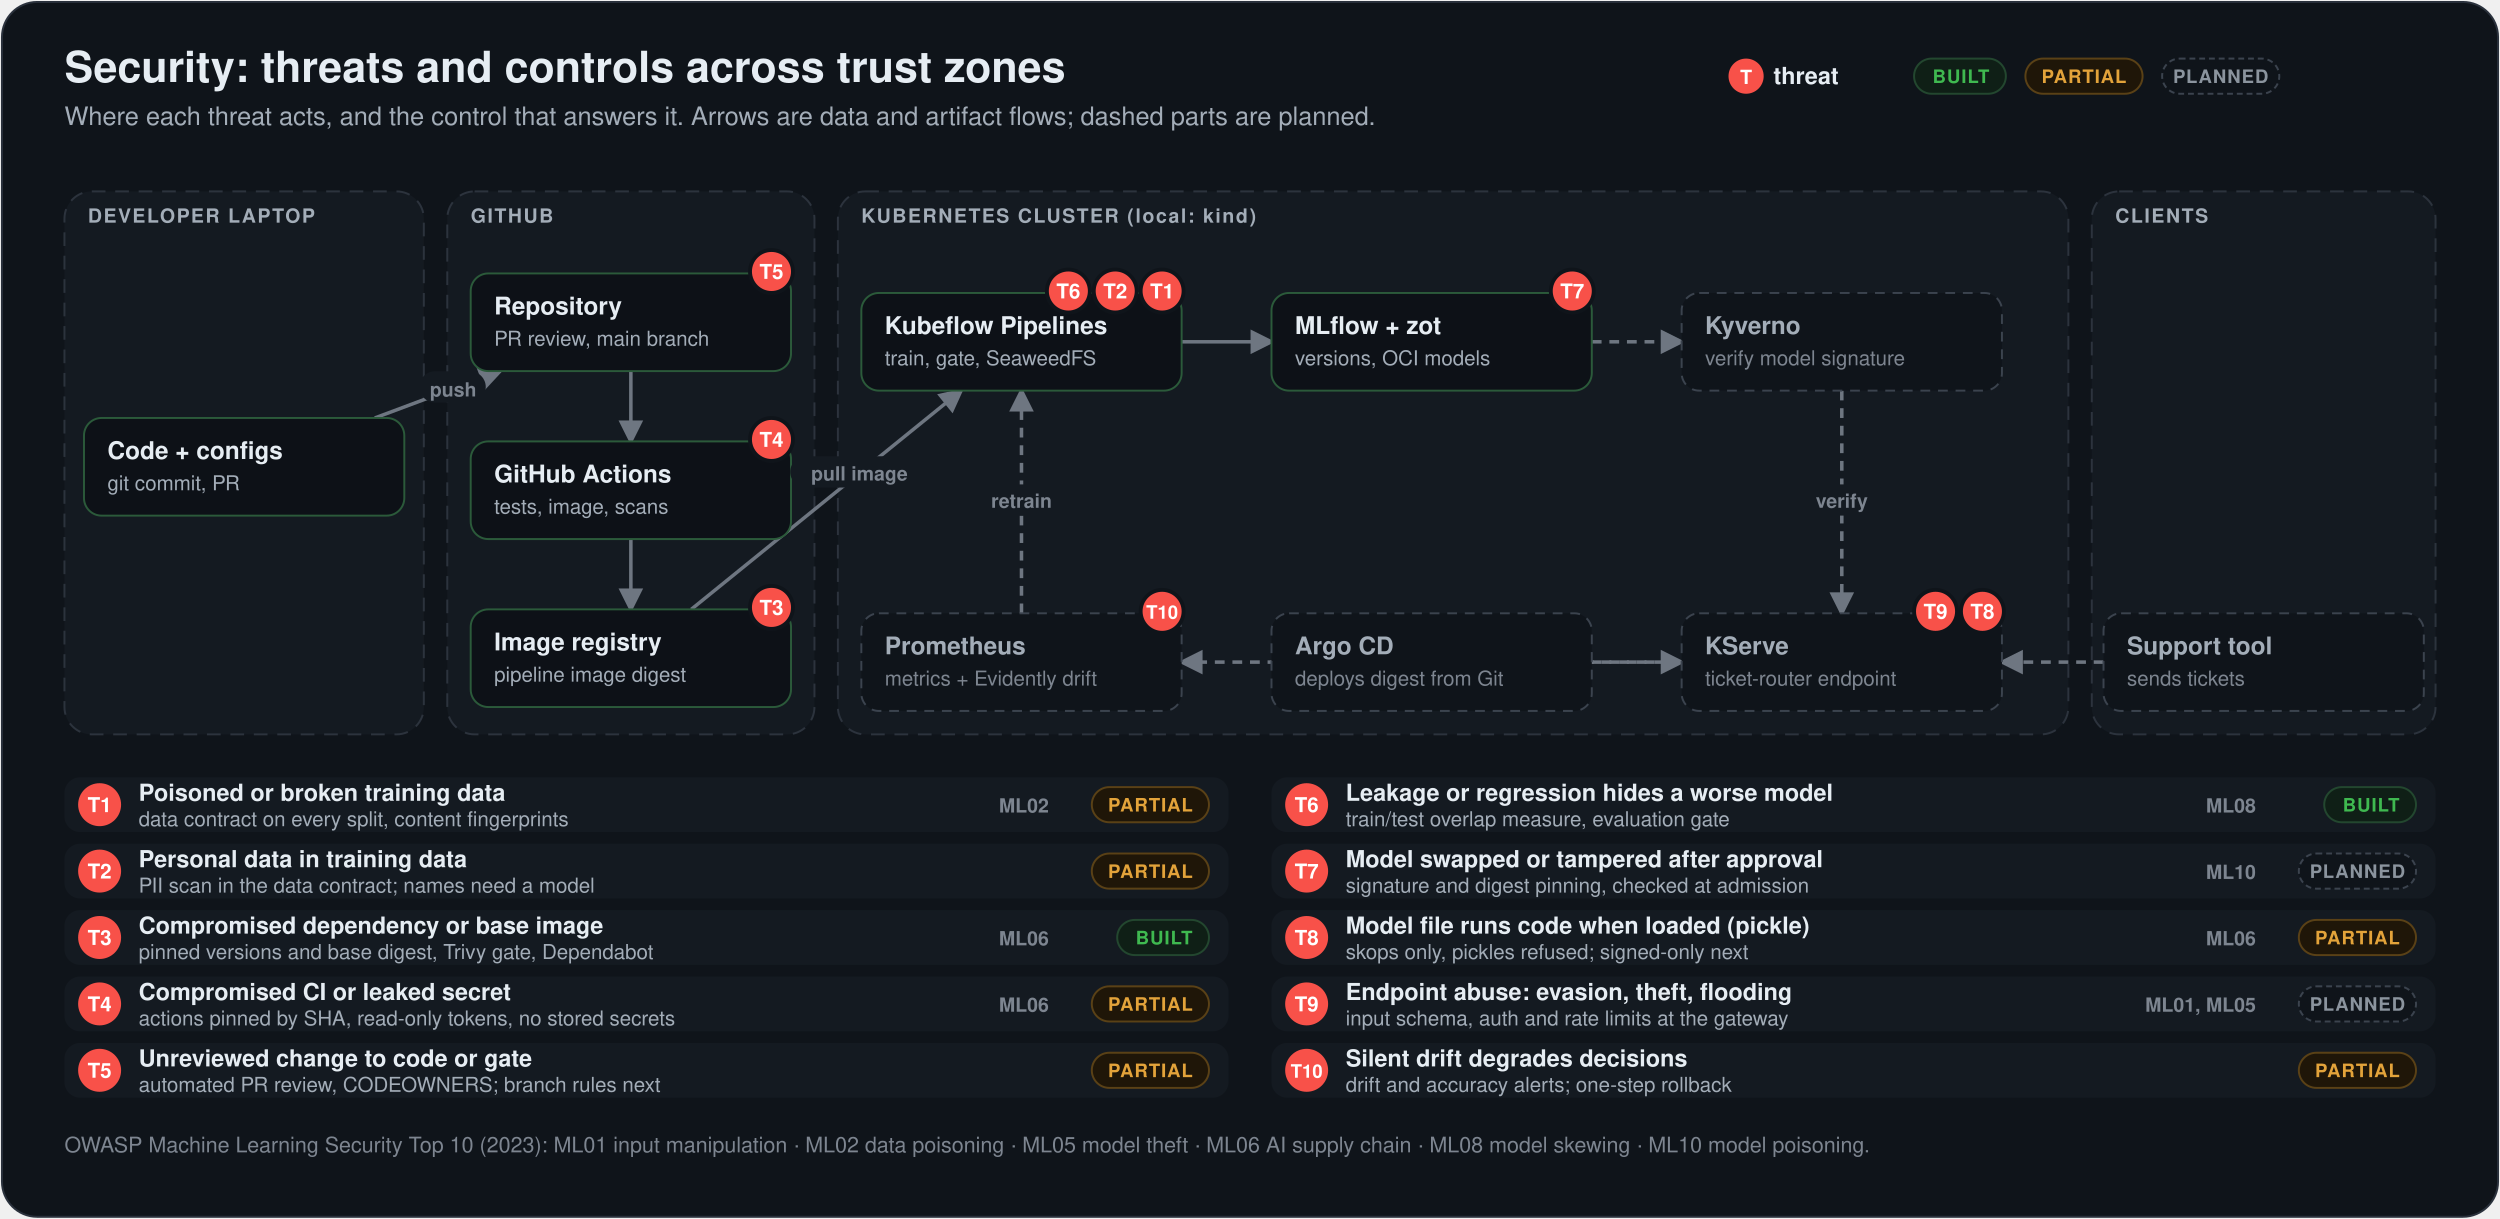
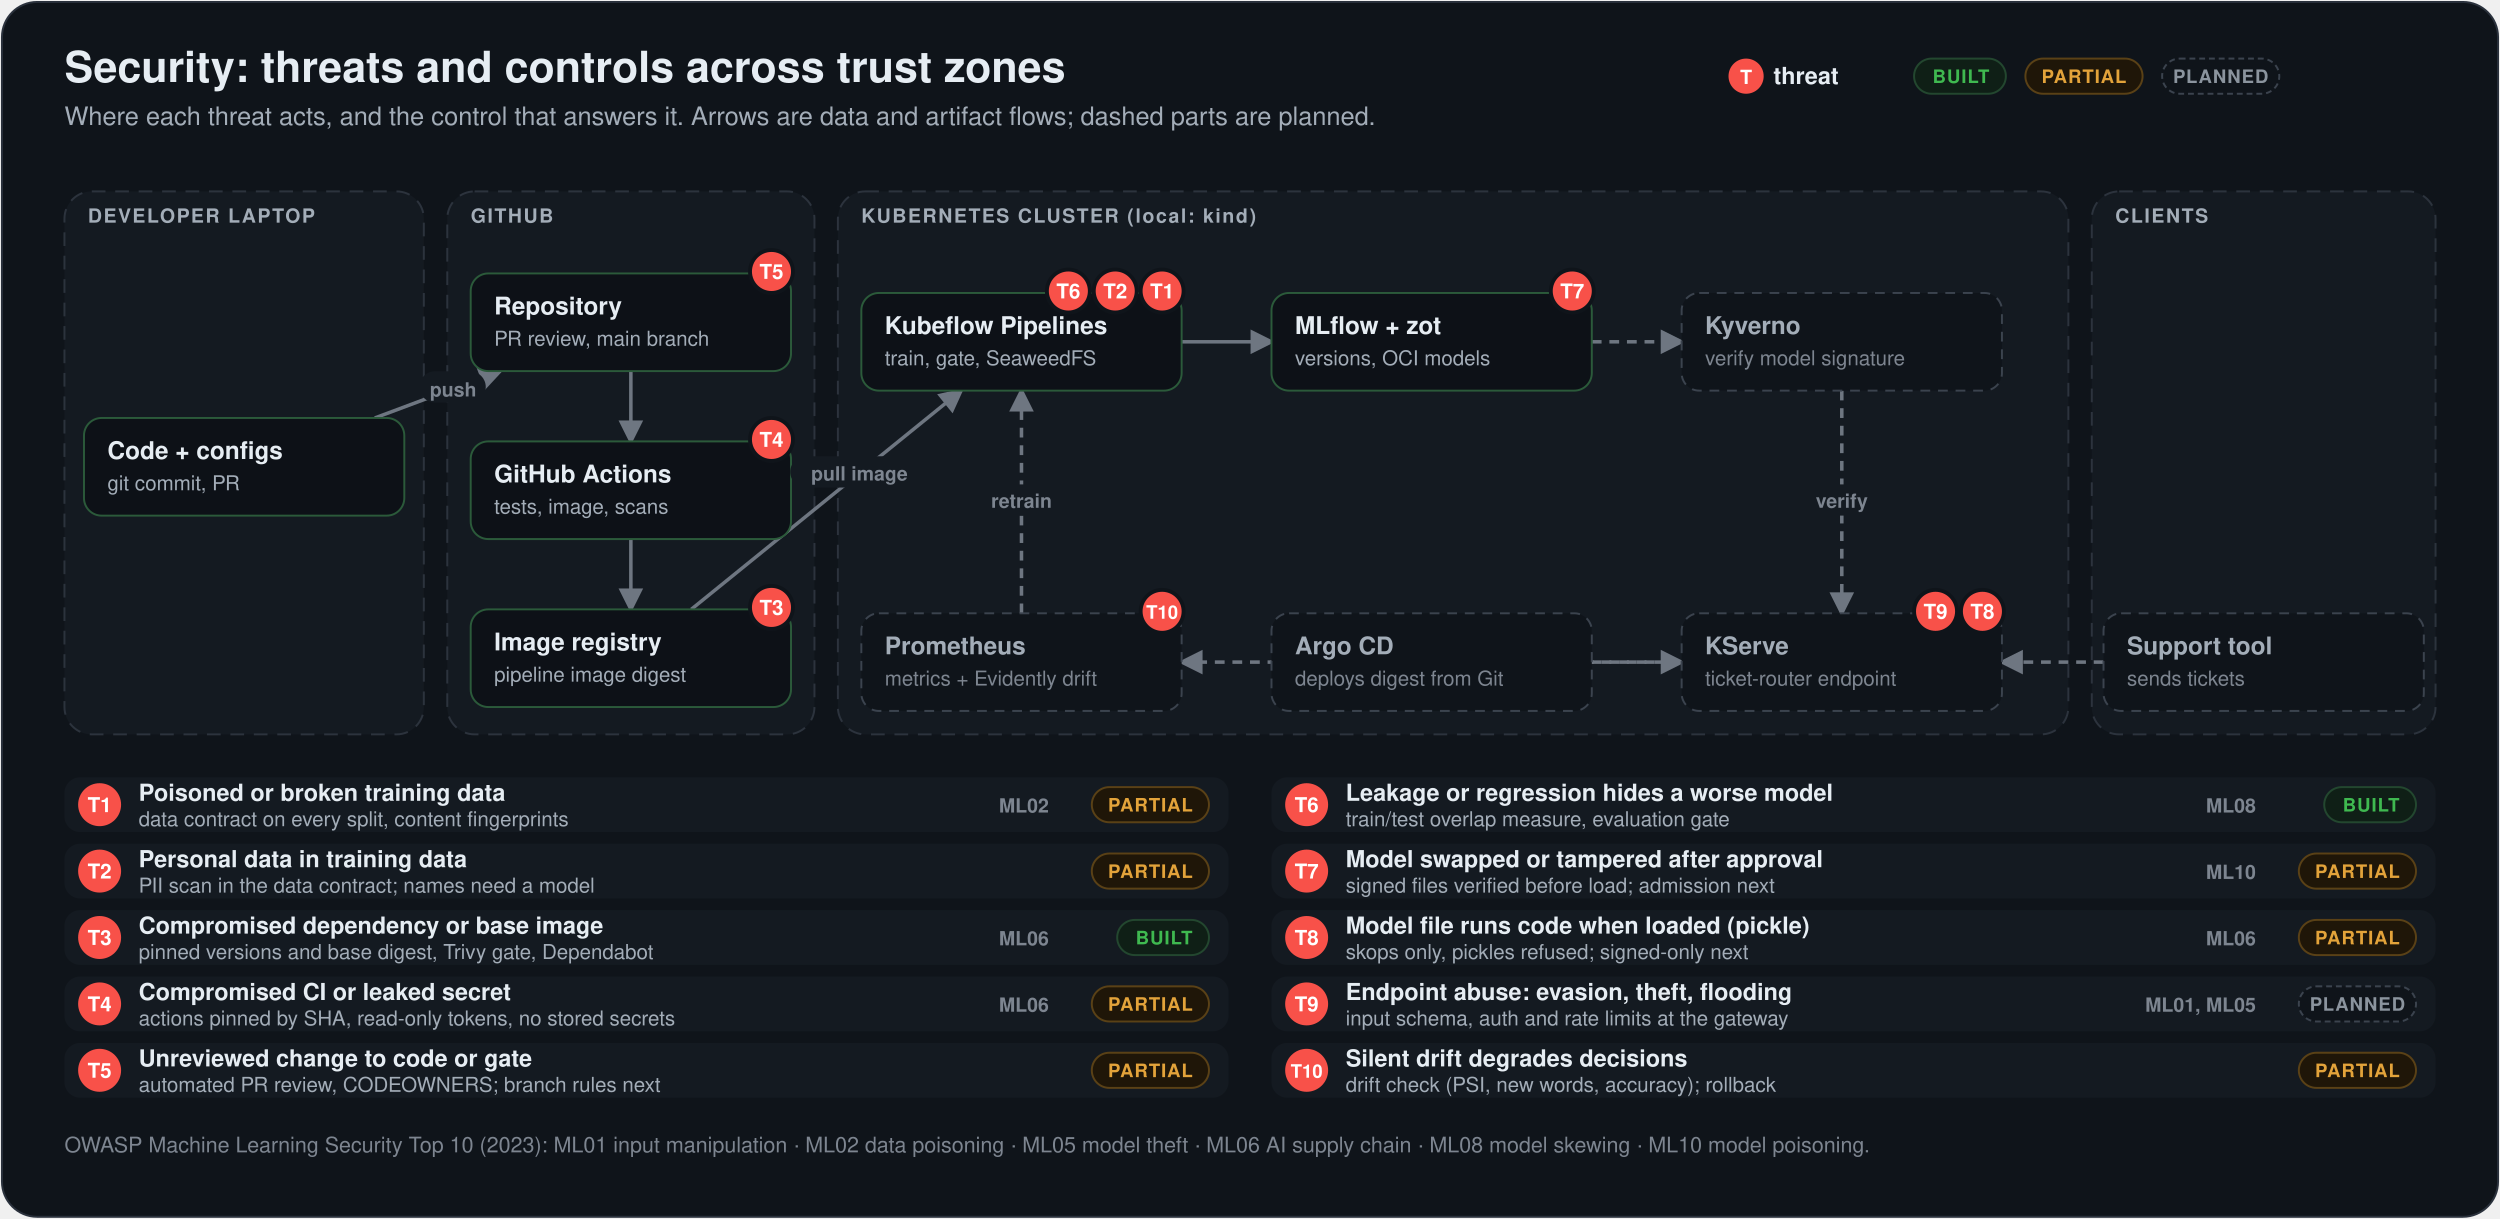
<svg xmlns="http://www.w3.org/2000/svg" width="1280" height="624" viewBox="0 0 1280 624" role="img" aria-labelledby="title desc" font-family="-apple-system, BlinkMacSystemFont, 'Segoe UI', Helvetica, Arial, sans-serif">
  <defs>
    <marker id="arrow" viewBox="0 0 10 10" refX="8.5" refY="5" markerWidth="7" markerHeight="7" orient="auto-start-reverse">
      <path d="M0 0 L10 5 L0 10 z" fill="#6e7681" />
    </marker>
  </defs>
  <rect x="1" y="1" width="1278" height="622" rx="18" fill="#0f141a" stroke="#2a313c" />
  <text x="33" y="42" font-size="22" font-weight="700" fill="#e6edf3" text-anchor="start">Security: threats and controls across trust zones</text>
  <text x="33" y="64" font-size="13" font-weight="400" fill="#a3adb8" text-anchor="start">Where each threat acts, and the control that answers it. Arrows are data and artifact flows; dashed parts are planned.</text>
  <rect x="980" y="30" width="47" height="18" rx="9" fill="#0f1f16" stroke="#23472f" />
  <text x="1004" y="42.5" font-size="9.5" font-weight="700" fill="#3fb950" text-anchor="middle" letter-spacing="0.5">BUILT</text>
  <rect x="1037" y="30" width="60" height="18" rx="9" fill="#1f1608" stroke="#5a4116" />
  <text x="1067" y="42.5" font-size="9.5" font-weight="700" fill="#e3a33a" text-anchor="middle" letter-spacing="0.5">PARTIAL</text>
  <rect x="1107" y="30" width="60" height="18" rx="9" fill="#0f141a" stroke="#3b434e" stroke-dasharray="3 2" />
  <text x="1137" y="42.5" font-size="9.5" font-weight="700" fill="#8b949e" text-anchor="middle" letter-spacing="0.5">PLANNED</text>
  <circle cx="894" cy="39" r="9" fill="#f85149" />
  <text x="894" y="43" font-size="10" font-weight="700" fill="#ffffff" text-anchor="middle">T</text>
  <text x="908" y="43" font-size="12" font-weight="600" fill="#e6edf3" text-anchor="start">threat</text>
  <rect x="33" y="98" width="184" height="278" rx="14" fill="#141a21" stroke="#2c333d" stroke-dasharray="7 5" />
  <text x="45" y="114" font-size="10" font-weight="700" fill="#a3adb8" text-anchor="start" letter-spacing="0.8">DEVELOPER LAPTOP</text>
  <rect x="229" y="98" width="188" height="278" rx="14" fill="#141a21" stroke="#2c333d" stroke-dasharray="7 5" />
  <text x="241" y="114" font-size="10" font-weight="700" fill="#a3adb8" text-anchor="start" letter-spacing="0.8">GITHUB</text>
  <rect x="429" y="98" width="630" height="278" rx="14" fill="#141a21" stroke="#2c333d" stroke-dasharray="7 5" />
  <text x="441" y="114" font-size="10" font-weight="700" fill="#a3adb8" text-anchor="start" letter-spacing="0.8">KUBERNETES CLUSTER  (local: kind)</text>
  <rect x="1071" y="98" width="176" height="278" rx="14" fill="#141a21" stroke="#2c333d" stroke-dasharray="7 5" />
  <text x="1083" y="114" font-size="10" font-weight="700" fill="#a3adb8" text-anchor="start" letter-spacing="0.8">CLIENTS</text>
  <line x1="191.9" y1="214.0" x2="256.1" y2="190.0" stroke="#6e7681" stroke-width="1.8" marker-end="url(#arrow)" />
  <line x1="323.0" y1="190.0" x2="323.0" y2="226.0" stroke="#6e7681" stroke-width="1.8" marker-end="url(#arrow)" />
  <line x1="323.0" y1="276.0" x2="323.0" y2="312.0" stroke="#6e7681" stroke-width="1.8" marker-end="url(#arrow)" />
  <line x1="353.9" y1="312.0" x2="492.1" y2="200.0" stroke="#6e7681" stroke-width="1.8" marker-end="url(#arrow)" />
  <line x1="605.0" y1="175.0" x2="651.0" y2="175.0" stroke="#6e7681" stroke-width="1.8" marker-end="url(#arrow)" />
  <line x1="815.0" y1="175.0" x2="861.0" y2="175.0" stroke="#6e7681" stroke-width="1.8" stroke-dasharray="5 4" marker-end="url(#arrow)" />
  <line x1="815.0" y1="339.0" x2="861.0" y2="339.0" stroke="#6e7681" stroke-width="1.8" stroke-dasharray="5 4" marker-end="url(#arrow)" />
  <line x1="943.0" y1="200.0" x2="943.0" y2="314.0" stroke="#6e7681" stroke-width="1.8" stroke-dasharray="5 4" marker-end="url(#arrow)" />
  <line x1="1077.0" y1="339.0" x2="1025.0" y2="339.0" stroke="#6e7681" stroke-width="1.8" stroke-dasharray="5 4" marker-end="url(#arrow)" />
  <line x1="861.0" y1="339.0" x2="605.0" y2="339.0" stroke="#6e7681" stroke-width="1.8" stroke-dasharray="5 4" marker-end="url(#arrow)" />
  <line x1="523.0" y1="314.0" x2="523.0" y2="200.0" stroke="#6e7681" stroke-width="1.8" stroke-dasharray="5 4" marker-end="url(#arrow)" />
  <rect x="43" y="214" width="164" height="50" rx="9" fill="#0d1117" stroke="#2b5a3a" />
  <text x="55" y="235" font-size="12.5" font-weight="600" fill="#e6edf3" text-anchor="start">Code + configs</text>
  <text x="55" y="251" font-size="10.5" font-weight="400" fill="#a3adb8" text-anchor="start">git commit, PR</text>
  <rect x="241" y="140" width="164" height="50" rx="9" fill="#0d1117" stroke="#2b5a3a" />
  <text x="253" y="161" font-size="12.5" font-weight="600" fill="#e6edf3" text-anchor="start">Repository</text>
  <text x="253" y="177" font-size="10.5" font-weight="400" fill="#a3adb8" text-anchor="start">PR review, main branch</text>
  <rect x="241" y="226" width="164" height="50" rx="9" fill="#0d1117" stroke="#2b5a3a" />
  <text x="253" y="247" font-size="12.5" font-weight="600" fill="#e6edf3" text-anchor="start">GitHub Actions</text>
  <text x="253" y="263" font-size="10.5" font-weight="400" fill="#a3adb8" text-anchor="start">tests, image, scans</text>
  <rect x="241" y="312" width="164" height="50" rx="9" fill="#0d1117" stroke="#2b5a3a" />
  <text x="253" y="333" font-size="12.5" font-weight="600" fill="#e6edf3" text-anchor="start">Image registry</text>
  <text x="253" y="349" font-size="10.5" font-weight="400" fill="#a3adb8" text-anchor="start">pipeline image digest</text>
  <rect x="441" y="150" width="164" height="50" rx="9" fill="#0d1117" stroke="#2b5a3a" />
  <text x="453" y="171" font-size="12.5" font-weight="600" fill="#e6edf3" text-anchor="start">Kubeflow Pipelines</text>
  <text x="453" y="187" font-size="10.5" font-weight="400" fill="#a3adb8" text-anchor="start">train, gate, SeaweedFS</text>
  <rect x="651" y="150" width="164" height="50" rx="9" fill="#0d1117" stroke="#2b5a3a" />
  <text x="663" y="171" font-size="12.5" font-weight="600" fill="#e6edf3" text-anchor="start">MLflow + zot</text>
  <text x="663" y="187" font-size="10.5" font-weight="400" fill="#a3adb8" text-anchor="start">versions, OCI models</text>
  <rect x="861" y="150" width="164" height="50" rx="9" fill="#0f141a" stroke="#3b434e" stroke-dasharray="5 4" />
  <text x="873" y="171" font-size="12.5" font-weight="600" fill="#a3adb8" text-anchor="start">Kyverno</text>
  <text x="873" y="187" font-size="10.5" font-weight="400" fill="#7d8590" text-anchor="start">verify model signature</text>
  <rect x="441" y="314" width="164" height="50" rx="9" fill="#0f141a" stroke="#3b434e" stroke-dasharray="5 4" />
  <text x="453" y="335" font-size="12.5" font-weight="600" fill="#a3adb8" text-anchor="start">Prometheus</text>
  <text x="453" y="351" font-size="10.5" font-weight="400" fill="#7d8590" text-anchor="start">metrics + Evidently drift</text>
  <rect x="651" y="314" width="164" height="50" rx="9" fill="#0f141a" stroke="#3b434e" stroke-dasharray="5 4" />
  <text x="663" y="335" font-size="12.5" font-weight="600" fill="#a3adb8" text-anchor="start">Argo CD</text>
  <text x="663" y="351" font-size="10.5" font-weight="400" fill="#7d8590" text-anchor="start">deploys digest from Git</text>
  <rect x="861" y="314" width="164" height="50" rx="9" fill="#0f141a" stroke="#3b434e" stroke-dasharray="5 4" />
  <text x="873" y="335" font-size="12.5" font-weight="600" fill="#a3adb8" text-anchor="start">KServe</text>
  <text x="873" y="351" font-size="10.5" font-weight="400" fill="#7d8590" text-anchor="start">ticket-router endpoint</text>
  <rect x="1077" y="314" width="164" height="50" rx="9" fill="#0f141a" stroke="#3b434e" stroke-dasharray="5 4" />
  <text x="1089" y="335" font-size="12.5" font-weight="600" fill="#a3adb8" text-anchor="start">Support tool</text>
  <text x="1089" y="351" font-size="10.5" font-weight="400" fill="#7d8590" text-anchor="start">sends tickets</text>
  <rect x="214.7" y="190.1" width="34" height="16" rx="8" fill="#141a21" />
  <text x="232" y="203" font-size="10" font-weight="600" fill="#7d8590" text-anchor="middle">push</text>
  <rect x="404.6" y="233.6" width="70" height="16" rx="8" fill="#141a21" />
  <text x="440" y="246" font-size="10" font-weight="600" fill="#7d8590" text-anchor="middle">pull image</text>
  <rect x="920.0" y="248.0" width="46" height="16" rx="8" fill="#141a21" />
  <text x="943" y="260" font-size="10" font-weight="600" fill="#7d8590" text-anchor="middle">verify</text>
  <rect x="497.0" y="248.0" width="52" height="16" rx="8" fill="#141a21" />
  <text x="523" y="260" font-size="10" font-weight="600" fill="#7d8590" text-anchor="middle">retrain</text>
  <circle cx="595" cy="149" r="11" fill="#f85149" stroke="#0f141a" stroke-width="2" />
  <text x="595" y="152.8" font-size="10.5" font-weight="700" fill="#ffffff" text-anchor="middle">T1</text>
  <circle cx="571" cy="149" r="11" fill="#f85149" stroke="#0f141a" stroke-width="2" />
  <text x="571" y="152.8" font-size="10.5" font-weight="700" fill="#ffffff" text-anchor="middle">T2</text>
  <circle cx="395" cy="311" r="11" fill="#f85149" stroke="#0f141a" stroke-width="2" />
  <text x="395" y="314.8" font-size="10.5" font-weight="700" fill="#ffffff" text-anchor="middle">T3</text>
  <circle cx="395" cy="225" r="11" fill="#f85149" stroke="#0f141a" stroke-width="2" />
  <text x="395" y="228.8" font-size="10.5" font-weight="700" fill="#ffffff" text-anchor="middle">T4</text>
  <circle cx="395" cy="139" r="11" fill="#f85149" stroke="#0f141a" stroke-width="2" />
  <text x="395" y="142.8" font-size="10.5" font-weight="700" fill="#ffffff" text-anchor="middle">T5</text>
  <circle cx="547" cy="149" r="11" fill="#f85149" stroke="#0f141a" stroke-width="2" />
  <text x="547" y="152.8" font-size="10.5" font-weight="700" fill="#ffffff" text-anchor="middle">T6</text>
  <circle cx="805" cy="149" r="11" fill="#f85149" stroke="#0f141a" stroke-width="2" />
  <text x="805" y="152.8" font-size="10.5" font-weight="700" fill="#ffffff" text-anchor="middle">T7</text>
  <circle cx="1015" cy="313" r="11" fill="#f85149" stroke="#0f141a" stroke-width="2" />
  <text x="1015" y="316.8" font-size="10.5" font-weight="700" fill="#ffffff" text-anchor="middle">T8</text>
  <circle cx="991" cy="313" r="11" fill="#f85149" stroke="#0f141a" stroke-width="2" />
  <text x="991" y="316.8" font-size="10.5" font-weight="700" fill="#ffffff" text-anchor="middle">T9</text>
  <circle cx="595" cy="313" r="11" fill="#f85149" stroke="#0f141a" stroke-width="2" />
  <text x="595" y="316.8" font-size="9.5" font-weight="700" fill="#ffffff" text-anchor="middle">T10</text>
  <rect x="33" y="398" width="596" height="28" rx="8" fill="#141a21" />
  <circle cx="51" cy="412" r="11" fill="#f85149" />
  <text x="51" y="415.8" font-size="10.5" font-weight="700" fill="#ffffff" text-anchor="middle">T1</text>
  <text x="71" y="410" font-size="12" font-weight="650" fill="#e6edf3" text-anchor="start">Poisoned or broken training data</text>
  <text x="71" y="423" font-size="10.5" font-weight="400" fill="#a3adb8" text-anchor="start">data contract on every split, content fingerprints</text>
  <text x="537" y="416" font-size="10" font-weight="600" fill="#7d8590" text-anchor="end">ML02</text>
  <rect x="559" y="403" width="60" height="18" rx="9" fill="#1f1608" stroke="#5a4116" />
  <text x="589" y="415.5" font-size="9.5" font-weight="700" fill="#e3a33a" text-anchor="middle" letter-spacing="0.5">PARTIAL</text>
  <rect x="33" y="432" width="596" height="28" rx="8" fill="#141a21" />
  <circle cx="51" cy="446" r="11" fill="#f85149" />
  <text x="51" y="449.8" font-size="10.5" font-weight="700" fill="#ffffff" text-anchor="middle">T2</text>
  <text x="71" y="444" font-size="12" font-weight="650" fill="#e6edf3" text-anchor="start">Personal data in training data</text>
  <text x="71" y="457" font-size="10.5" font-weight="400" fill="#a3adb8" text-anchor="start">PII scan in the data contract; names need a model</text>
  <text x="537" y="450" font-size="10" font-weight="600" fill="#7d8590" text-anchor="end" />
  <rect x="559" y="437" width="60" height="18" rx="9" fill="#1f1608" stroke="#5a4116" />
  <text x="589" y="449.5" font-size="9.5" font-weight="700" fill="#e3a33a" text-anchor="middle" letter-spacing="0.5">PARTIAL</text>
  <rect x="33" y="466" width="596" height="28" rx="8" fill="#141a21" />
  <circle cx="51" cy="480" r="11" fill="#f85149" />
  <text x="51" y="483.8" font-size="10.5" font-weight="700" fill="#ffffff" text-anchor="middle">T3</text>
  <text x="71" y="478" font-size="12" font-weight="650" fill="#e6edf3" text-anchor="start">Compromised dependency or base image</text>
  <text x="71" y="491" font-size="10.5" font-weight="400" fill="#a3adb8" text-anchor="start">pinned versions and base digest, Trivy gate, Dependabot</text>
  <text x="537" y="484" font-size="10" font-weight="600" fill="#7d8590" text-anchor="end">ML06</text>
  <rect x="572" y="471" width="47" height="18" rx="9" fill="#0f1f16" stroke="#23472f" />
  <text x="596" y="483.5" font-size="9.5" font-weight="700" fill="#3fb950" text-anchor="middle" letter-spacing="0.5">BUILT</text>
  <rect x="33" y="500" width="596" height="28" rx="8" fill="#141a21" />
  <circle cx="51" cy="514" r="11" fill="#f85149" />
  <text x="51" y="517.8" font-size="10.5" font-weight="700" fill="#ffffff" text-anchor="middle">T4</text>
  <text x="71" y="512" font-size="12" font-weight="650" fill="#e6edf3" text-anchor="start">Compromised CI or leaked secret</text>
  <text x="71" y="525" font-size="10.5" font-weight="400" fill="#a3adb8" text-anchor="start">actions pinned by SHA, read-only tokens, no stored secrets</text>
  <text x="537" y="518" font-size="10" font-weight="600" fill="#7d8590" text-anchor="end">ML06</text>
  <rect x="559" y="505" width="60" height="18" rx="9" fill="#1f1608" stroke="#5a4116" />
  <text x="589" y="517.5" font-size="9.5" font-weight="700" fill="#e3a33a" text-anchor="middle" letter-spacing="0.5">PARTIAL</text>
  <rect x="33" y="534" width="596" height="28" rx="8" fill="#141a21" />
  <circle cx="51" cy="548" r="11" fill="#f85149" />
  <text x="51" y="551.8" font-size="10.5" font-weight="700" fill="#ffffff" text-anchor="middle">T5</text>
  <text x="71" y="546" font-size="12" font-weight="650" fill="#e6edf3" text-anchor="start">Unreviewed change to code or gate</text>
  <text x="71" y="559" font-size="10.5" font-weight="400" fill="#a3adb8" text-anchor="start">automated PR review, CODEOWNERS; branch rules next</text>
  <text x="537" y="552" font-size="10" font-weight="600" fill="#7d8590" text-anchor="end" />
  <rect x="559" y="539" width="60" height="18" rx="9" fill="#1f1608" stroke="#5a4116" />
  <text x="589" y="551.5" font-size="9.5" font-weight="700" fill="#e3a33a" text-anchor="middle" letter-spacing="0.5">PARTIAL</text>
  <rect x="651" y="398" width="596" height="28" rx="8" fill="#141a21" />
  <circle cx="669" cy="412" r="11" fill="#f85149" />
  <text x="669" y="415.8" font-size="10.5" font-weight="700" fill="#ffffff" text-anchor="middle">T6</text>
  <text x="689" y="410" font-size="12" font-weight="650" fill="#e6edf3" text-anchor="start">Leakage or regression hides a worse model</text>
  <text x="689" y="423" font-size="10.5" font-weight="400" fill="#a3adb8" text-anchor="start">train/test overlap measure, evaluation gate</text>
  <text x="1155" y="416" font-size="10" font-weight="600" fill="#7d8590" text-anchor="end">ML08</text>
  <rect x="1190" y="403" width="47" height="18" rx="9" fill="#0f1f16" stroke="#23472f" />
  <text x="1214" y="415.5" font-size="9.5" font-weight="700" fill="#3fb950" text-anchor="middle" letter-spacing="0.5">BUILT</text>
  <rect x="651" y="432" width="596" height="28" rx="8" fill="#141a21" />
  <circle cx="669" cy="446" r="11" fill="#f85149" />
  <text x="669" y="449.8" font-size="10.5" font-weight="700" fill="#ffffff" text-anchor="middle">T7</text>
  <text x="689" y="444" font-size="12" font-weight="650" fill="#e6edf3" text-anchor="start">Model swapped or tampered after approval</text>
-   <text x="689" y="457" font-size="10.5" font-weight="400" fill="#a3adb8" text-anchor="start">signature and digest pinning, checked at admission</text>
+   <text x="689" y="457" font-size="10.5" font-weight="400" fill="#a3adb8" text-anchor="start">signed files verified before load; admission next</text>
  <text x="1155" y="450" font-size="10" font-weight="600" fill="#7d8590" text-anchor="end">ML10</text>
-   <rect x="1177" y="437" width="60" height="18" rx="9" fill="#0f141a" stroke="#3b434e" stroke-dasharray="3 2" />
-   <text x="1207" y="449.5" font-size="9.5" font-weight="700" fill="#8b949e" text-anchor="middle" letter-spacing="0.5">PLANNED</text>
+   <rect x="1177" y="437" width="60" height="18" rx="9" fill="#1f1608" stroke="#5a4116" />
+   <text x="1207" y="449.5" font-size="9.5" font-weight="700" fill="#e3a33a" text-anchor="middle" letter-spacing="0.5">PARTIAL</text>
  <rect x="651" y="466" width="596" height="28" rx="8" fill="#141a21" />
  <circle cx="669" cy="480" r="11" fill="#f85149" />
  <text x="669" y="483.8" font-size="10.5" font-weight="700" fill="#ffffff" text-anchor="middle">T8</text>
  <text x="689" y="478" font-size="12" font-weight="650" fill="#e6edf3" text-anchor="start">Model file runs code when loaded (pickle)</text>
  <text x="689" y="491" font-size="10.5" font-weight="400" fill="#a3adb8" text-anchor="start">skops only, pickles refused; signed-only next</text>
  <text x="1155" y="484" font-size="10" font-weight="600" fill="#7d8590" text-anchor="end">ML06</text>
  <rect x="1177" y="471" width="60" height="18" rx="9" fill="#1f1608" stroke="#5a4116" />
  <text x="1207" y="483.5" font-size="9.5" font-weight="700" fill="#e3a33a" text-anchor="middle" letter-spacing="0.5">PARTIAL</text>
  <rect x="651" y="500" width="596" height="28" rx="8" fill="#141a21" />
  <circle cx="669" cy="514" r="11" fill="#f85149" />
  <text x="669" y="517.8" font-size="10.5" font-weight="700" fill="#ffffff" text-anchor="middle">T9</text>
  <text x="689" y="512" font-size="12" font-weight="650" fill="#e6edf3" text-anchor="start">Endpoint abuse: evasion, theft, flooding</text>
  <text x="689" y="525" font-size="10.5" font-weight="400" fill="#a3adb8" text-anchor="start">input schema, auth and rate limits at the gateway</text>
  <text x="1155" y="518" font-size="10" font-weight="600" fill="#7d8590" text-anchor="end">ML01, ML05</text>
  <rect x="1177" y="505" width="60" height="18" rx="9" fill="#0f141a" stroke="#3b434e" stroke-dasharray="3 2" />
  <text x="1207" y="517.5" font-size="9.5" font-weight="700" fill="#8b949e" text-anchor="middle" letter-spacing="0.5">PLANNED</text>
  <rect x="651" y="534" width="596" height="28" rx="8" fill="#141a21" />
  <circle cx="669" cy="548" r="11" fill="#f85149" />
  <text x="669" y="551.8" font-size="9.5" font-weight="700" fill="#ffffff" text-anchor="middle">T10</text>
  <text x="689" y="546" font-size="12" font-weight="650" fill="#e6edf3" text-anchor="start">Silent drift degrades decisions</text>
-   <text x="689" y="559" font-size="10.5" font-weight="400" fill="#a3adb8" text-anchor="start">drift and accuracy alerts; one-step rollback</text>
+   <text x="689" y="559" font-size="10.5" font-weight="400" fill="#a3adb8" text-anchor="start">drift check (PSI, new words, accuracy); rollback</text>
  <text x="1155" y="552" font-size="10" font-weight="600" fill="#7d8590" text-anchor="end" />
  <rect x="1177" y="539" width="60" height="18" rx="9" fill="#1f1608" stroke="#5a4116" />
  <text x="1207" y="551.5" font-size="9.5" font-weight="700" fill="#e3a33a" text-anchor="middle" letter-spacing="0.5">PARTIAL</text>
  <text x="33" y="590" font-size="11" font-weight="500" fill="#7d8590" text-anchor="start">OWASP Machine Learning Security Top 10 (2023): ML01 input manipulation · ML02 data poisoning · ML05 model theft · ML06 AI supply chain · ML08 model skewing · ML10 model poisoning.</text>
</svg>
